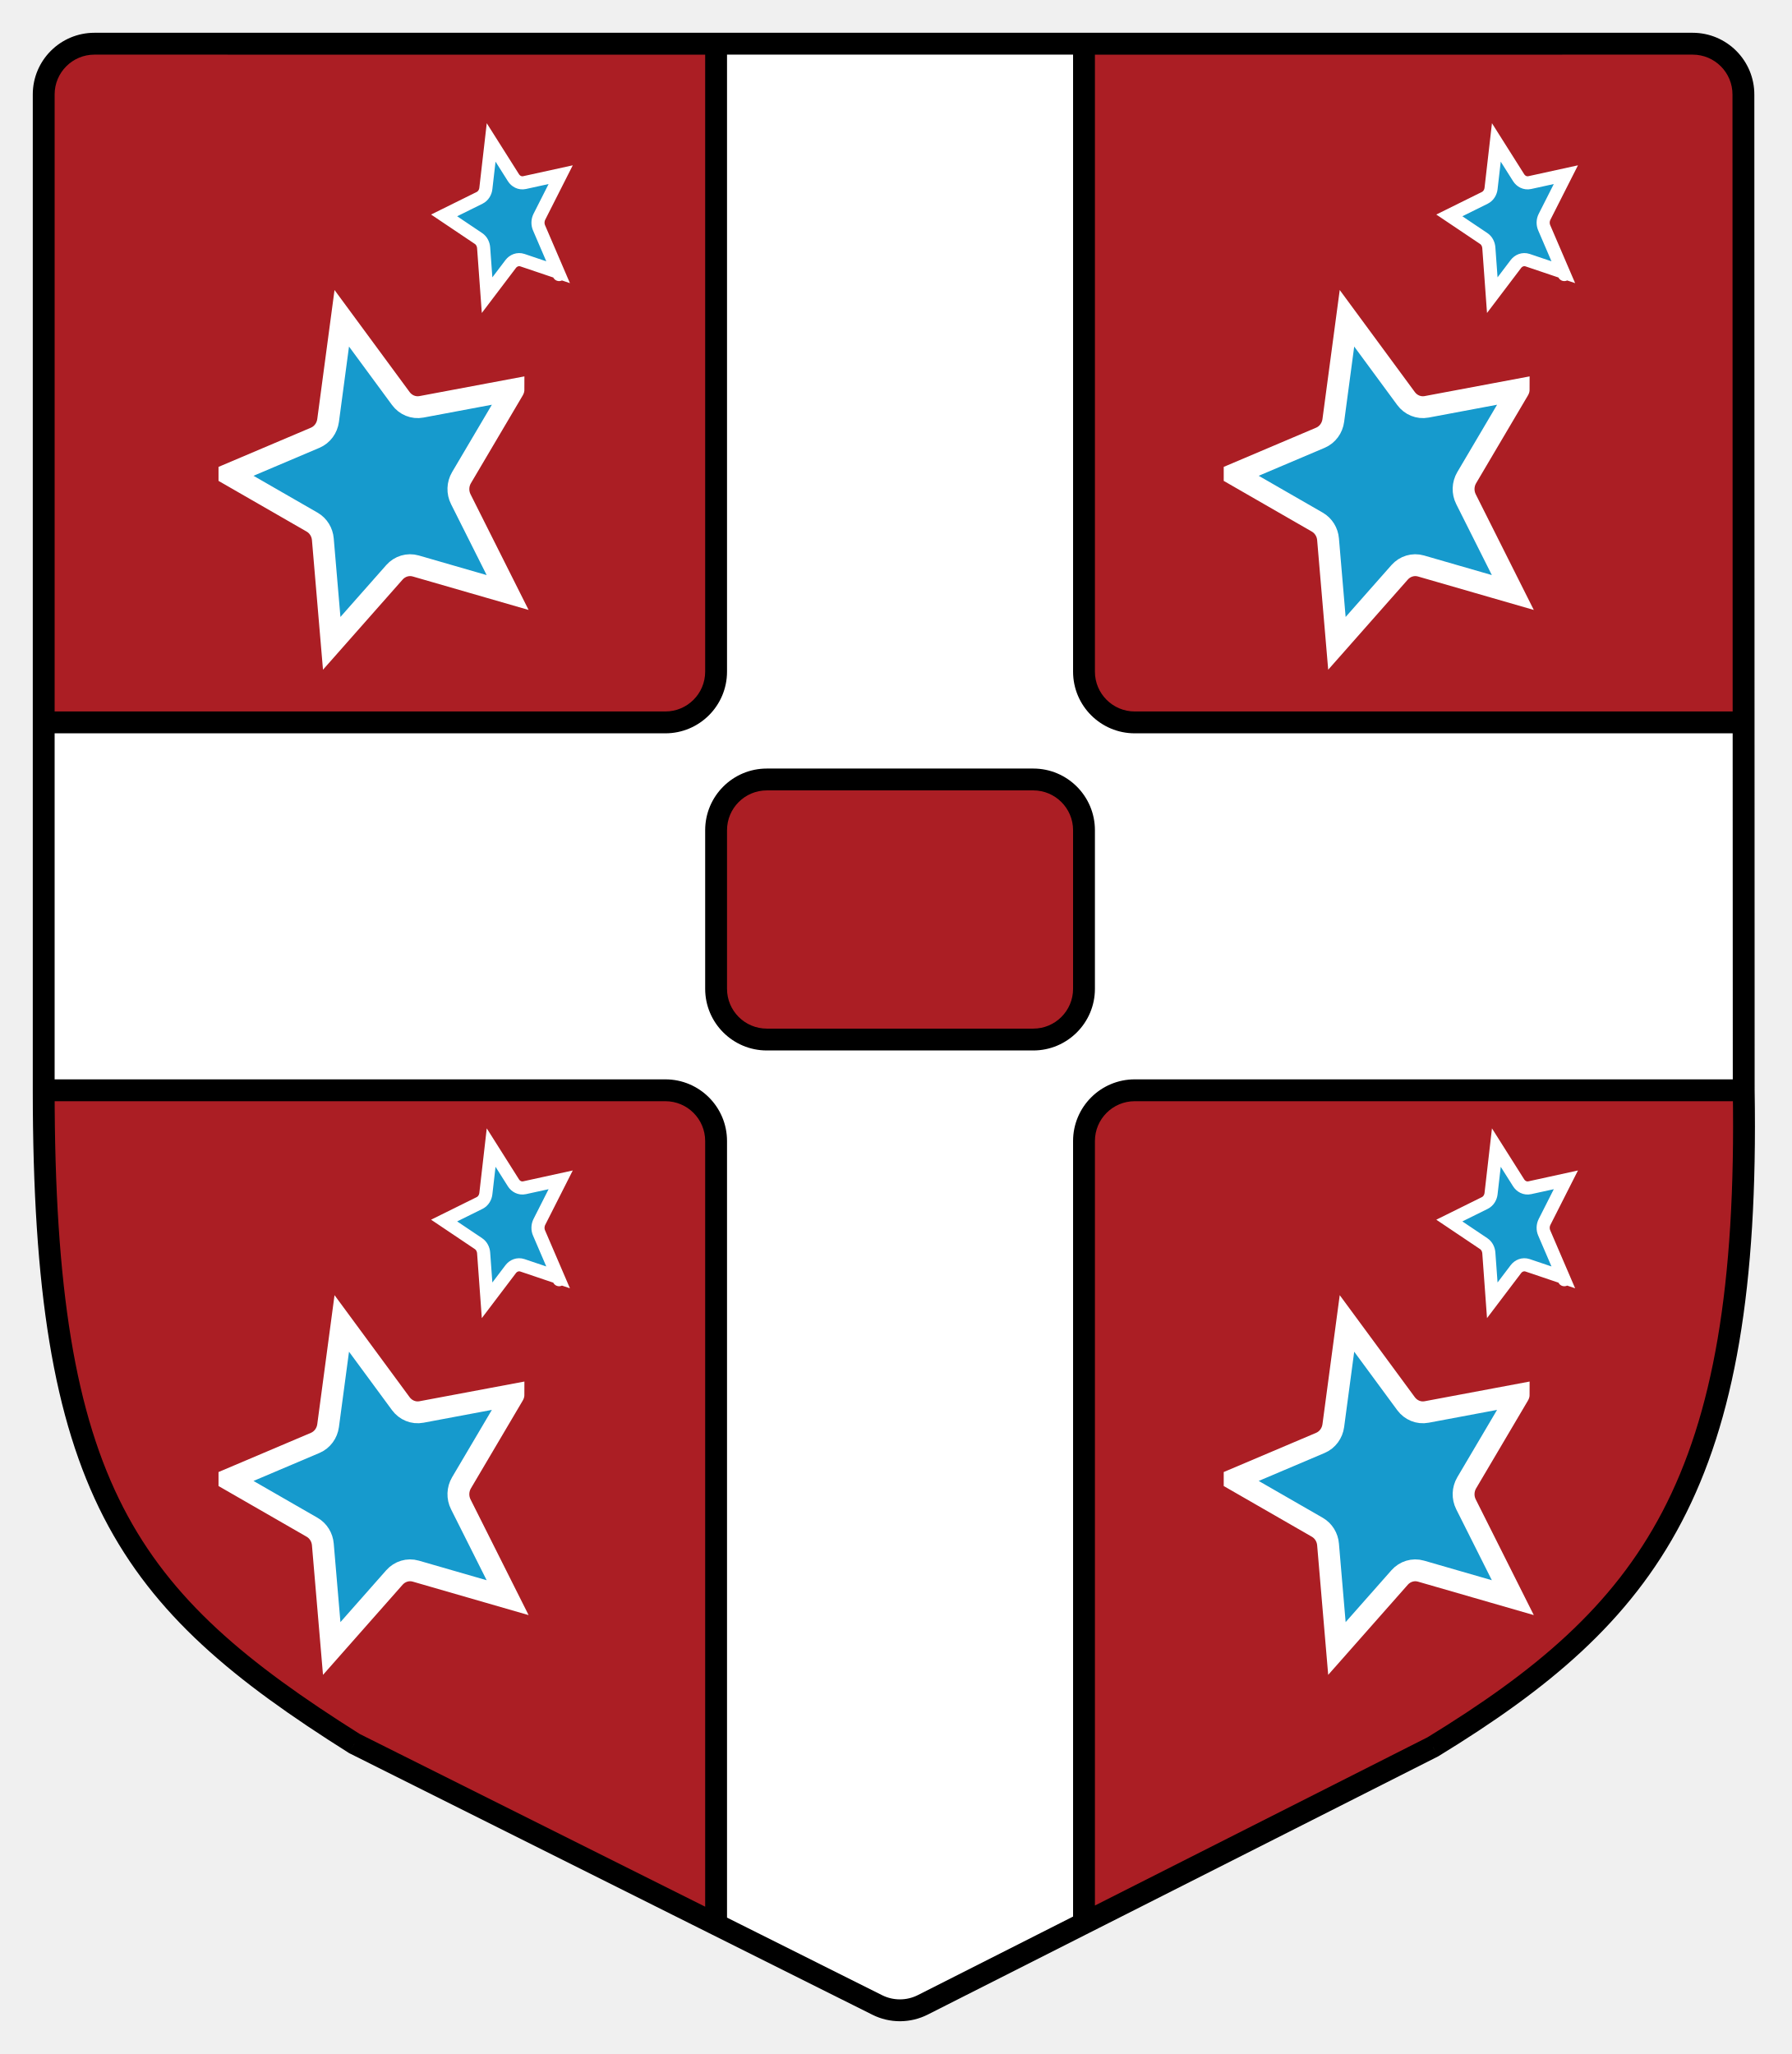
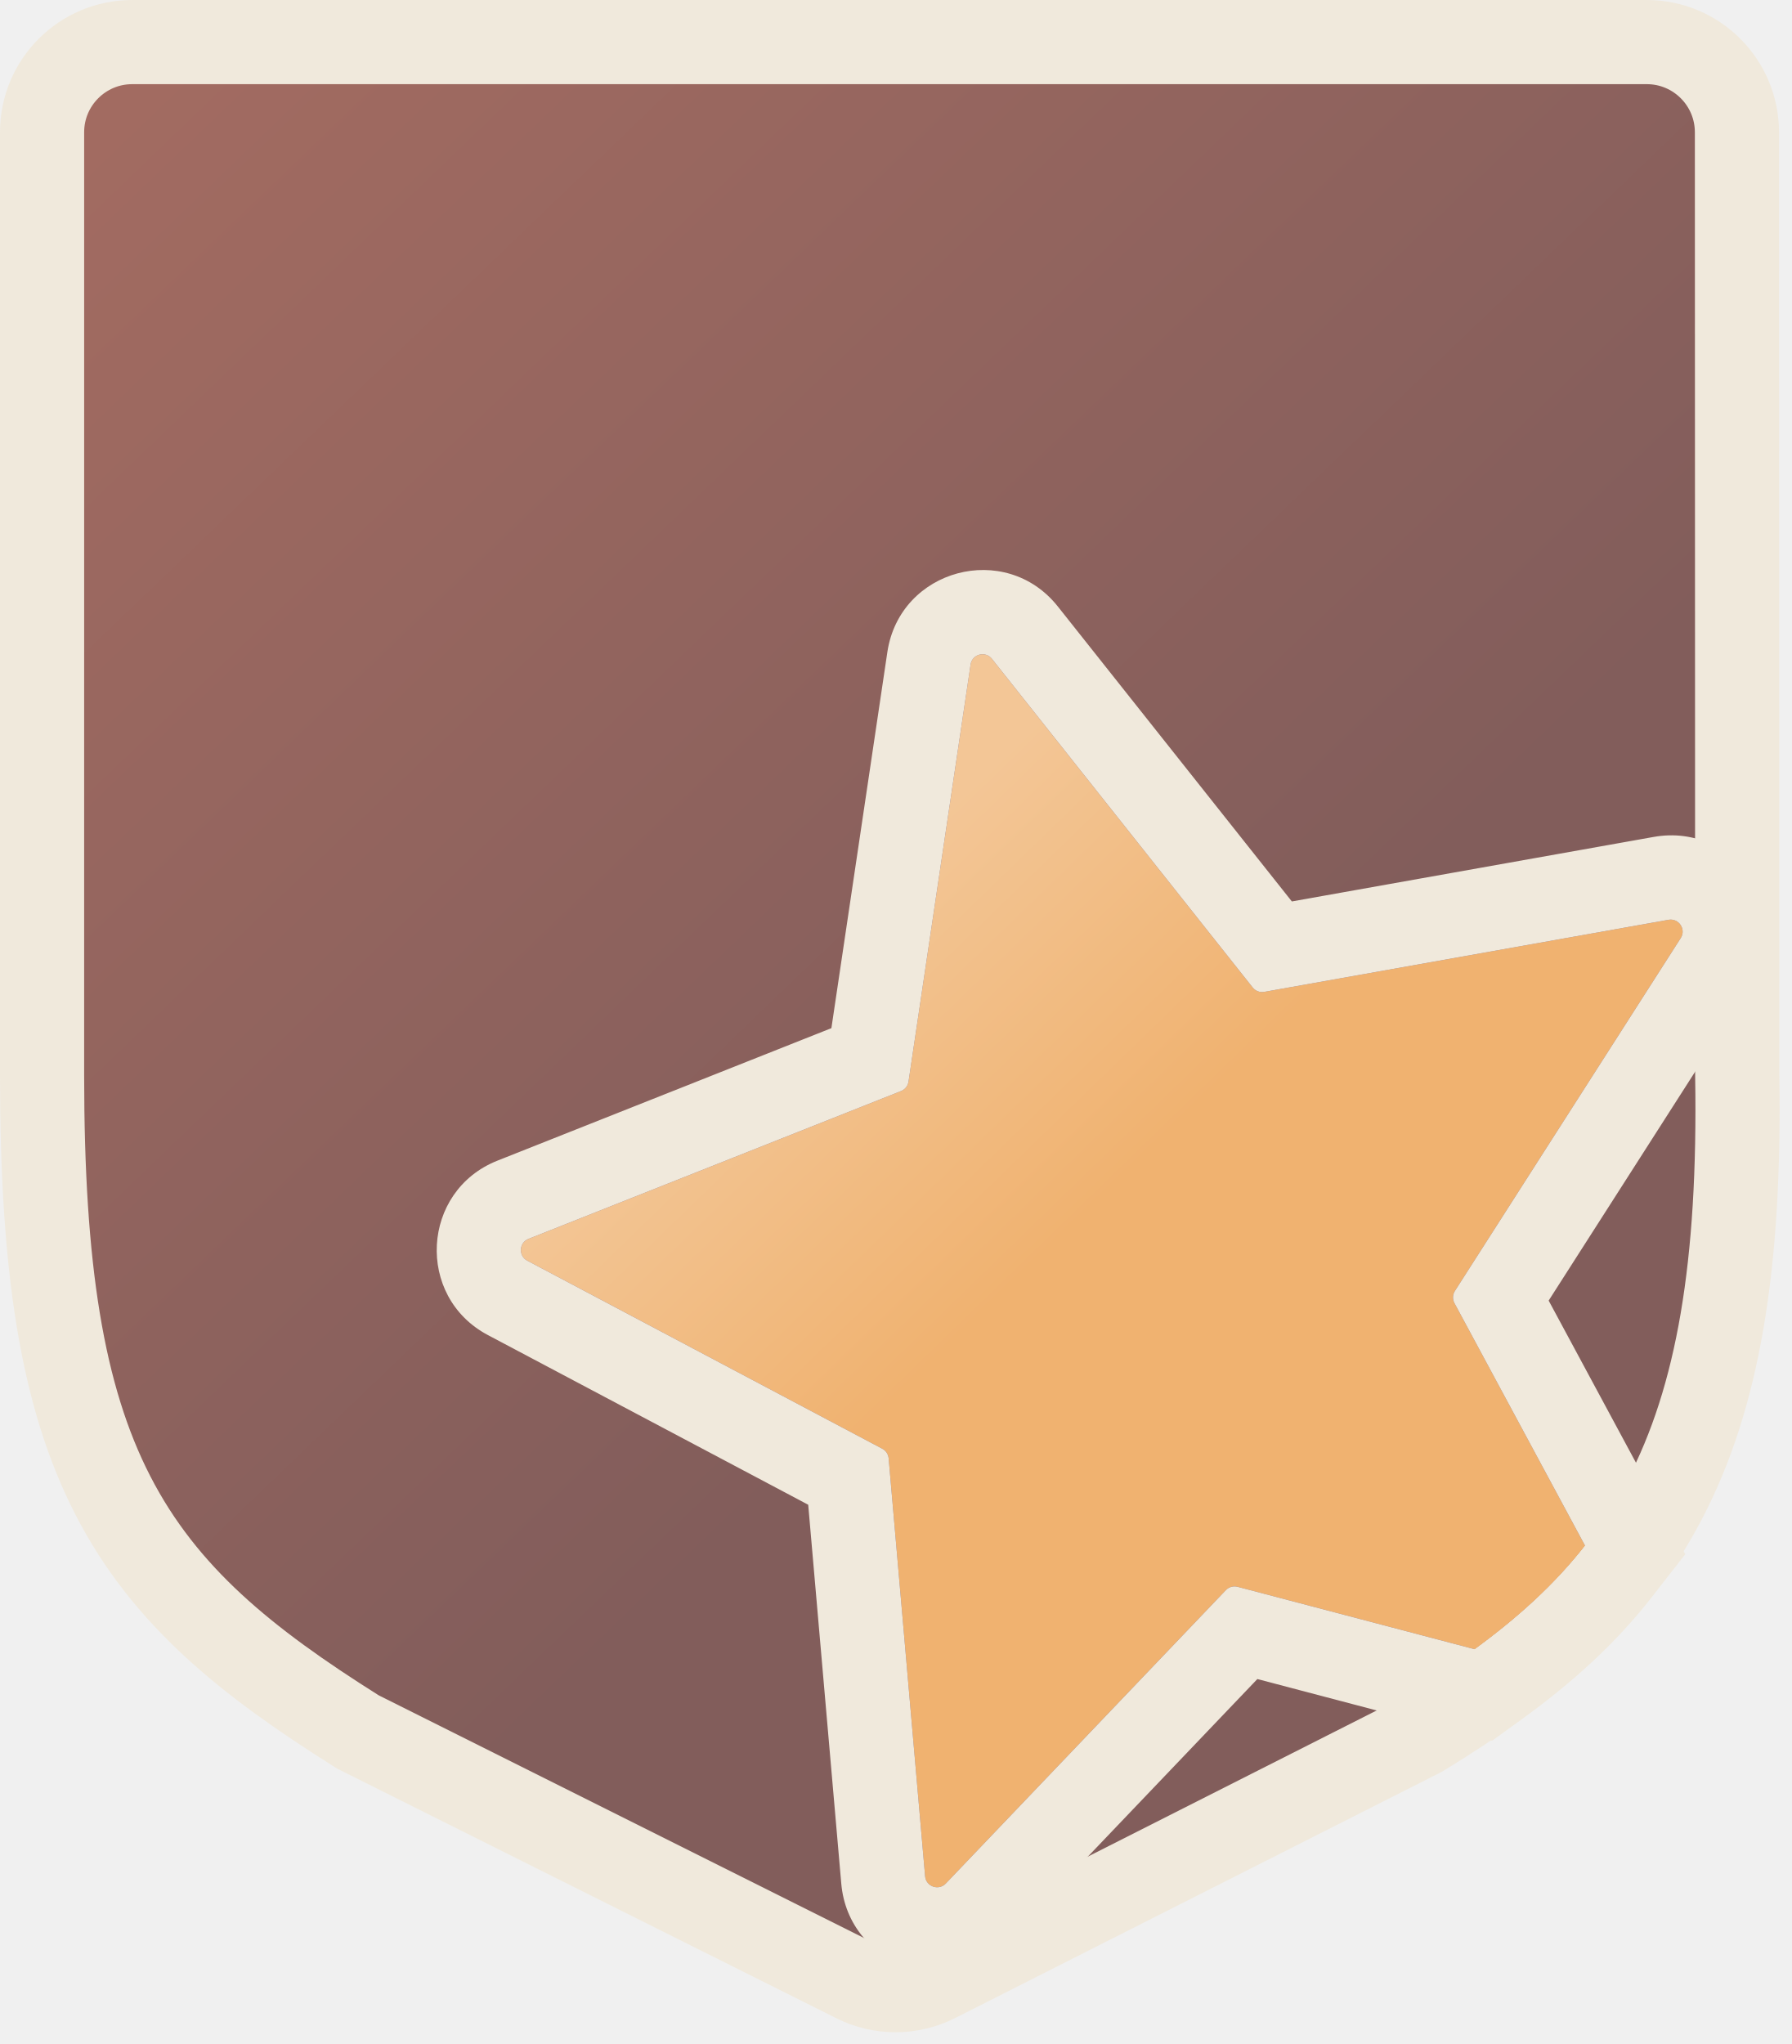
- <svg xmlns="http://www.w3.org/2000/svg" width="41" height="47" viewBox="0 0 41 47" fill="none">
-   <path d="M17.546 17.836H23.642C24.283 17.836 24.803 18.356 24.803 18.997V22.626C24.803 23.267 24.283 23.787 23.642 23.787H17.546C16.905 23.787 16.385 23.267 16.385 22.626V18.997C16.385 18.356 16.905 17.836 17.546 17.836Z" fill="#AB1E24" />
-   <path d="M32.786 39.971C37.759 36.928 40.048 33.962 39.898 24.948H25.964C25.323 24.948 24.803 25.468 24.803 26.109V44.009L32.786 39.971Z" fill="#AB1E24" />
-   <path d="M1 24.948C1.003 34.064 2.885 36.605 8.112 39.898L16.385 44.034V26.109C16.385 25.468 15.865 24.948 15.224 24.948H1Z" fill="#AB1E24" />
-   <path d="M39.895 16.53L39.891 2.168C39.894 1.524 39.373 1 38.729 1L24.803 1.001V15.369C24.803 16.01 25.323 16.53 25.964 16.53H39.895Z" fill="#AB1E24" />
-   <path fill-rule="evenodd" clip-rule="evenodd" d="M39.898 24.948L39.895 16.53H25.964C25.323 16.53 24.803 16.01 24.803 15.369V1.001L38.729 1H2.161L16.385 1.001V15.369C16.385 16.01 15.865 16.53 15.224 16.53H1V24.948H15.224C15.865 24.948 16.385 25.468 16.385 26.109V44.034L20.072 45.877C20.4 46.042 20.787 46.041 21.115 45.875L24.803 44.009V26.109C24.803 25.468 25.323 24.948 25.964 24.948H39.898ZM23.642 17.836H17.546C16.905 17.836 16.385 18.356 16.385 18.997V22.626C16.385 23.267 16.905 23.787 17.546 23.787H23.642C24.283 23.787 24.803 23.267 24.803 22.626V18.997C24.803 18.356 24.283 17.836 23.642 17.836Z" fill="white" />
-   <path d="M1 2.161V16.53H15.224C15.865 16.53 16.385 16.01 16.385 15.369V1.001L2.161 1C1.52 1 1 1.52 1 2.161Z" fill="#AB1E24" />
-   <path d="M39.891 2.168L39.641 2.167L39.641 2.168L39.891 2.168ZM1 24.948L0.75 24.948L0.75 24.948L1 24.948ZM20.072 45.877L20.183 45.654L20.183 45.654L20.072 45.877ZM8.112 39.898L7.979 40.109L7.989 40.116L8 40.121L8.112 39.898ZM32.786 39.971L32.898 40.194L32.907 40.19L32.916 40.184L32.786 39.971ZM21.115 45.875L21.228 46.098L21.228 46.098L21.115 45.875ZM16.385 1.001H16.635V0.751L16.385 0.751L16.385 1.001ZM24.803 1.001L24.803 0.751L24.553 0.751V1.001H24.803ZM39.895 16.53L40.145 16.53L40.145 16.53L39.895 16.53ZM39.641 2.168L39.648 24.948L40.148 24.948L40.141 2.168L39.641 2.168ZM1.25 24.948V2.161H0.75V24.948H1.25ZM8.245 39.686C5.642 38.046 3.912 36.617 2.819 34.492C1.723 32.36 1.251 29.496 1.25 24.948L0.75 24.948C0.751 29.516 1.222 32.48 2.374 34.721C3.53 36.968 5.355 38.456 7.979 40.109L8.245 39.686ZM39.648 24.952C39.722 29.442 39.188 32.388 38.041 34.583C36.897 36.772 35.127 38.245 32.655 39.758L32.916 40.184C35.418 38.653 37.279 37.122 38.484 34.814C39.688 32.512 40.223 29.468 40.148 24.944L39.648 24.952ZM19.96 46.101C20.359 46.301 20.829 46.3 21.228 46.098L21.002 45.652C20.745 45.782 20.441 45.783 20.183 45.654L19.96 46.101ZM40.141 2.17C40.145 1.387 39.512 0.75 38.729 0.75V1.25C39.235 1.25 39.644 1.661 39.641 2.167L40.141 2.17ZM1.25 2.161C1.25 1.658 1.658 1.25 2.161 1.25V0.75C1.382 0.75 0.75 1.382 0.75 2.161H1.25ZM1 25.198H15.224V24.698H1V25.198ZM25.964 25.198H39.898V24.698H25.964V25.198ZM24.553 1.001V15.369H25.053V1.001H24.553ZM25.964 16.78H39.895V16.28H25.964V16.78ZM17.546 18.086H23.642V17.586H17.546V18.086ZM24.553 18.997V22.626H25.053V18.997H24.553ZM23.642 23.537H17.546V24.037H23.642V23.537ZM16.635 22.626V18.997H16.135V22.626H16.635ZM24.553 22.626C24.553 23.129 24.145 23.537 23.642 23.537V24.037C24.421 24.037 25.053 23.405 25.053 22.626H24.553ZM23.642 18.086C24.145 18.086 24.553 18.494 24.553 18.997H25.053C25.053 18.218 24.421 17.586 23.642 17.586V18.086ZM16.135 15.369C16.135 15.872 15.727 16.28 15.224 16.28V16.78C16.003 16.78 16.635 16.148 16.635 15.369H16.135ZM17.546 17.586C16.767 17.586 16.135 18.218 16.135 18.997H16.635C16.635 18.494 17.043 18.086 17.546 18.086V17.586ZM24.553 15.369C24.553 16.148 25.185 16.78 25.964 16.78V16.28C25.461 16.28 25.053 15.872 25.053 15.369H24.553ZM17.546 23.537C17.043 23.537 16.635 23.129 16.635 22.626H16.135C16.135 23.405 16.767 24.037 17.546 24.037V23.537ZM15.224 25.198C15.727 25.198 16.135 25.606 16.135 26.109H16.635C16.635 25.33 16.003 24.698 15.224 24.698V25.198ZM25.964 24.698C25.185 24.698 24.553 25.33 24.553 26.109H25.053C25.053 25.606 25.461 25.198 25.964 25.198V24.698ZM2.161 1.25H38.729V0.75H2.161V1.25ZM0.75 2.161V16.53H1.25V2.161H0.75ZM0.75 16.53V24.948H1.25V16.53H0.75ZM16.135 26.109V44.034H16.635V26.109H16.135ZM16.273 44.258L19.96 46.101L20.183 45.654L16.497 43.81L16.273 44.258ZM21.228 46.098L24.916 44.232L24.69 43.786L21.002 45.652L21.228 46.098ZM24.916 44.232L32.898 40.194L32.673 39.748L24.69 43.786L24.916 44.232ZM24.553 26.109V44.009H25.053V26.109H24.553ZM24.553 44.009V44.107H25.053V44.009H24.553ZM16.135 44.034V44.107H16.635V44.034H16.135ZM16.497 43.81L8.224 39.674L8 40.121L16.273 44.258L16.497 43.81ZM15.224 16.28H1V16.78H15.224V16.28ZM16.135 1.001V15.369H16.635V1.001H16.135ZM16.385 0.751L2.161 0.75L2.161 1.25L16.385 1.251L16.385 0.751ZM24.803 1.251L38.729 1.25L38.729 0.75L24.803 0.751L24.803 1.251ZM39.645 16.53L39.648 24.948L40.148 24.948L40.145 16.53L39.645 16.53ZM40.145 16.53L40.141 2.168L39.641 2.168L39.645 16.53L40.145 16.53Z" fill="black" />
-   <path d="M7.507 9.623L7.82 7.283L9.172 9.12C9.28 9.266 9.46 9.344 9.644 9.309L11.749 8.914C11.749 8.915 11.749 8.916 11.748 8.917L10.559 10.931C10.471 11.081 10.465 11.267 10.543 11.422L11.615 13.558L9.514 12.951C9.334 12.899 9.147 12.959 9.026 13.095L7.59 14.721L7.387 12.34C7.374 12.18 7.285 12.03 7.141 11.947L5.25 10.859C5.25 10.858 5.25 10.858 5.25 10.858C5.25 10.857 5.25 10.855 5.25 10.853C5.25 10.851 5.25 10.85 5.25 10.849L7.211 10.017C7.376 9.947 7.484 9.793 7.507 9.623Z" fill="#169ACD" stroke="white" stroke-width="0.5" />
-   <path d="M30.507 9.623L30.82 7.283L32.172 9.12C32.28 9.266 32.46 9.344 32.644 9.309L34.749 8.914C34.749 8.915 34.749 8.916 34.748 8.917L33.559 10.931C33.471 11.081 33.465 11.267 33.543 11.422L34.615 13.558L32.514 12.951C32.334 12.899 32.147 12.959 32.026 13.095L30.59 14.721L30.387 12.34C30.374 12.18 30.285 12.03 30.141 11.947L28.25 10.859C28.25 10.858 28.25 10.858 28.25 10.858C28.25 10.857 28.25 10.855 28.25 10.853C28.25 10.851 28.25 10.85 28.25 10.849L30.211 10.017C30.376 9.947 30.484 9.793 30.507 9.623Z" fill="#169ACD" stroke="white" stroke-width="0.5" />
-   <path d="M30.507 32.623L30.82 30.283L32.172 32.12C32.28 32.266 32.46 32.344 32.644 32.309L34.749 31.914C34.749 31.915 34.749 31.916 34.748 31.917L33.559 33.931C33.471 34.081 33.465 34.267 33.543 34.422L34.615 36.558L32.514 35.951C32.334 35.899 32.147 35.959 32.026 36.095L30.59 37.721L30.387 35.34C30.374 35.18 30.285 35.03 30.141 34.947L28.25 33.859C28.25 33.858 28.25 33.858 28.25 33.858C28.25 33.857 28.25 33.855 28.25 33.853C28.25 33.851 28.25 33.85 28.25 33.849L30.211 33.017C30.376 32.947 30.484 32.793 30.507 32.623Z" fill="#169ACD" stroke="white" stroke-width="0.5" />
-   <path d="M7.507 32.623L7.82 30.283L9.172 32.12C9.28 32.266 9.46 32.344 9.644 32.309L11.749 31.914C11.749 31.915 11.749 31.916 11.748 31.917L10.559 33.931C10.471 34.081 10.465 34.267 10.543 34.422L11.615 36.558L9.514 35.951C9.334 35.899 9.147 35.959 9.026 36.095L7.59 37.721L7.387 35.34C7.374 35.18 7.285 35.03 7.141 34.947L5.25 33.859C5.25 33.858 5.25 33.858 5.25 33.858C5.25 33.857 5.25 33.855 5.25 33.853C5.25 33.851 5.25 33.85 5.25 33.849L7.211 33.017C7.376 32.947 7.484 32.793 7.507 32.623Z" fill="#169ACD" stroke="white" stroke-width="0.5" />
-   <path d="M11.117 4.312L11.238 3.259L11.748 4.066C11.798 4.145 11.893 4.202 12.003 4.178L12.829 3.997L12.341 4.961C12.302 5.04 12.299 5.134 12.334 5.214L12.77 6.229L11.953 5.953C11.847 5.918 11.745 5.963 11.686 6.04L11.145 6.754L11.066 5.67C11.06 5.591 11.023 5.507 10.948 5.457L10.162 4.929L10.972 4.528C11.061 4.484 11.108 4.395 11.117 4.312ZM12.793 6.282C12.793 6.282 12.793 6.283 12.793 6.282L12.793 6.282Z" fill="#169ACD" stroke="white" stroke-width="0.3" />
-   <path d="M34.117 4.312L34.238 3.259L34.748 4.066C34.798 4.145 34.893 4.202 35.003 4.178L35.829 3.997L35.341 4.961C35.301 5.04 35.299 5.134 35.334 5.214L35.77 6.229L34.953 5.953C34.847 5.918 34.745 5.963 34.686 6.04L34.145 6.754L34.066 5.67C34.06 5.591 34.023 5.507 33.948 5.457L33.162 4.929L33.972 4.528C34.061 4.484 34.108 4.395 34.117 4.312ZM35.793 6.282C35.793 6.282 35.793 6.283 35.793 6.282L35.793 6.282Z" fill="#169ACD" stroke="white" stroke-width="0.3" />
-   <path d="M34.117 27.312L34.238 26.259L34.748 27.066C34.798 27.145 34.893 27.202 35.003 27.178L35.829 26.997L35.341 27.961C35.301 28.04 35.299 28.134 35.334 28.214L35.77 29.229L34.953 28.953C34.847 28.918 34.745 28.963 34.686 29.04L34.145 29.754L34.066 28.67C34.06 28.591 34.023 28.507 33.948 28.457L33.162 27.929L33.972 27.528C34.061 27.484 34.108 27.395 34.117 27.312ZM35.793 29.282C35.793 29.282 35.793 29.283 35.793 29.282L35.793 29.282Z" fill="#169ACD" stroke="white" stroke-width="0.3" />
-   <path d="M11.117 27.312L11.238 26.259L11.748 27.066C11.798 27.145 11.893 27.202 12.003 27.178L12.829 26.997L12.341 27.961C12.302 28.04 12.299 28.134 12.334 28.214L12.77 29.229L11.953 28.953C11.847 28.918 11.745 28.963 11.686 29.04L11.145 29.754L11.066 28.67C11.06 28.591 11.023 28.507 10.948 28.457L10.162 27.929L10.972 27.528C11.061 27.484 11.108 27.395 11.117 27.312ZM12.793 29.282C12.793 29.282 12.793 29.283 12.793 29.282L12.793 29.282Z" fill="#169ACD" stroke="white" stroke-width="0.3" />
+ <svg xmlns="http://www.w3.org/2000/svg" width="149" height="170" viewBox="0 0 149 170" fill="none">
+   <path d="M11 3.5H11C6.858 3.5 3.5 6.858 3.5 11V60.5L3.5 89.5L3.5 89.501C3.505 105.346 5.122 116.077 9.388 124.373C13.702 132.762 20.488 138.2 29.635 143.961L29.78 144.053L29.935 144.13L58.435 158.38L71.135 164.731C73.258 165.792 75.758 165.786 77.875 164.715L90.58 158.288L118.08 144.376L118.206 144.312L118.327 144.238C127.105 138.866 133.991 133.282 138.47 124.71C142.911 116.213 144.76 105.22 144.5 89.471L144.491 60.499L144.476 11.033C144.494 6.879 141.131 3.5 136.976 3.5H136.975H11Z" fill="url(#paint0_linear_509_23)" stroke="#F0E9DC" stroke-width="7" />
+   <mask id="path-2-outside-1_509_23" maskUnits="userSpaceOnUse" x="35.327" y="46.414" width="112" height="118" fill="black">
+     <rect fill="white" x="35.327" y="46.414" width="112" height="118" />
+     <path fill-rule="evenodd" clip-rule="evenodd" d="M131.843 128.556L120.979 108.382C120.807 108.062 120.822 107.675 121.017 107.369L139.801 78.022C140.271 77.288 139.641 76.346 138.783 76.499L105.157 82.494C104.795 82.558 104.427 82.419 104.198 82.131L82.506 54.794C81.962 54.108 80.862 54.402 80.733 55.268L75.569 89.961C75.517 90.314 75.28 90.612 74.949 90.743L43.958 103.038C43.165 103.353 43.105 104.452 43.859 104.851L73.388 120.493C73.687 120.651 73.886 120.951 73.916 121.289L76.95 156.051C77.025 156.908 78.075 157.277 78.669 156.654L101.966 132.252C102.217 131.989 102.592 131.883 102.944 131.976L122.668 137.168C126.265 134.545 129.319 131.776 131.843 128.556Z" />
+   </mask>
+   <path fill-rule="evenodd" clip-rule="evenodd" d="M131.843 128.556L120.979 108.382C120.807 108.062 120.822 107.675 121.017 107.369L139.801 78.022C140.271 77.288 139.641 76.346 138.783 76.499L105.157 82.494C104.795 82.558 104.427 82.419 104.198 82.131L82.506 54.794C81.962 54.108 80.862 54.402 80.733 55.268L75.569 89.961C75.517 90.314 75.28 90.612 74.949 90.743L43.958 103.038C43.165 103.353 43.105 104.452 43.859 104.851L73.388 120.493C73.687 120.651 73.886 120.951 73.916 121.289L76.95 156.051C77.025 156.908 78.075 157.277 78.669 156.654L101.966 132.252C102.217 131.989 102.592 131.883 102.944 131.976L122.668 137.168C126.265 134.545 129.319 131.776 131.843 128.556Z" fill="url(#paint1_linear_509_23)" />
+   <path d="M120.979 108.382L114.816 111.701L114.816 111.701L120.979 108.382ZM131.843 128.556L137.352 132.874L140.178 129.27L138.006 125.237L131.843 128.556ZM121.017 107.369L126.913 111.142L126.913 111.142L121.017 107.369ZM139.801 78.022L145.696 81.796L145.696 81.796L139.801 78.022ZM138.783 76.499L140.011 83.39L140.011 83.39L138.783 76.499ZM105.157 82.494L106.385 89.385L106.385 89.385L105.157 82.494ZM104.198 82.131L98.715 86.482L98.715 86.482L104.198 82.131ZM82.506 54.794L77.022 59.145L77.022 59.145L82.506 54.794ZM80.733 55.268L87.657 56.298L87.657 56.298L80.733 55.268ZM75.569 89.961L82.493 90.992L75.569 89.961ZM74.949 90.743L72.368 84.237L72.368 84.237L74.949 90.743ZM43.958 103.038L46.539 109.545L46.539 109.545L43.958 103.038ZM43.859 104.851L47.135 98.665L47.135 98.665L43.859 104.851ZM73.388 120.493L70.111 126.678L70.111 126.678L73.388 120.493ZM73.916 121.289L80.889 120.681L80.889 120.681L73.916 121.289ZM76.95 156.051L83.923 155.442L83.923 155.442L76.95 156.051ZM78.669 156.654L73.606 151.821L73.606 151.821L78.669 156.654ZM101.966 132.252L96.903 127.418L96.903 127.418L101.966 132.252ZM102.944 131.976L104.726 125.206L104.726 125.206L102.944 131.976ZM122.668 137.168L120.886 143.938L124.104 144.785L126.793 142.824L122.668 137.168ZM114.816 111.701L125.68 131.875L138.006 125.237L127.142 105.063L114.816 111.701ZM115.122 103.595C113.556 106.041 113.439 109.144 114.816 111.701L127.142 105.063C128.175 106.981 128.087 109.308 126.913 111.142L115.122 103.595ZM133.905 74.249L115.122 103.595L126.913 111.142L145.696 81.796L133.905 74.249ZM140.011 83.39C134.861 84.308 131.085 78.655 133.905 74.249L145.696 81.796C149.457 75.921 144.421 68.383 137.554 69.607L140.011 83.39ZM106.385 89.385L140.011 83.39L137.554 69.607L103.928 75.602L106.385 89.385ZM98.715 86.482C100.543 88.786 103.489 89.901 106.385 89.385L103.928 75.602C106.1 75.215 108.31 76.051 109.681 77.78L98.715 86.482ZM77.022 59.145L98.715 86.482L109.681 77.78L87.989 50.442L77.022 59.145ZM87.657 56.298C86.884 61.491 80.286 63.257 77.022 59.145L87.989 50.442C83.638 44.959 74.84 47.313 73.809 54.237L87.657 56.298ZM82.493 90.992L87.657 56.298L73.809 54.237L68.646 88.93L82.493 90.992ZM77.53 97.25C80.182 96.198 82.073 93.813 82.493 90.992L68.646 88.93C68.961 86.814 70.379 85.025 72.368 84.237L77.53 97.25ZM46.539 109.545L77.53 97.25L72.368 84.237L41.377 96.531L46.539 109.545ZM47.135 98.665C51.658 101.061 51.297 107.657 46.539 109.545L41.377 96.531C35.032 99.048 34.551 107.842 40.582 111.037L47.135 98.665ZM76.664 114.307L47.135 98.665L40.582 111.037L70.111 126.678L76.664 114.307ZM80.889 120.681C80.653 117.977 79.062 115.577 76.664 114.307L70.111 126.678C68.312 125.726 67.119 123.926 66.942 121.898L80.889 120.681ZM83.923 155.442L80.889 120.681L66.942 121.898L69.976 156.659L83.923 155.442ZM73.606 151.821C77.171 148.086 83.475 150.299 83.923 155.442L69.976 156.659C70.575 163.517 78.979 166.467 83.733 161.488L73.606 151.821ZM96.903 127.418L73.606 151.821L83.733 161.488L107.029 137.086L96.903 127.418ZM104.726 125.206C101.91 124.465 98.914 125.312 96.903 127.418L107.029 137.086C105.521 138.665 103.274 139.301 101.162 138.745L104.726 125.206ZM124.45 130.399L104.726 125.206L101.162 138.745L120.886 143.938L124.45 130.399ZM126.793 142.824C130.76 139.931 134.33 136.73 137.352 132.874L126.334 124.238C124.308 126.822 121.77 129.159 118.543 131.513L126.793 142.824Z" fill="#F0E9DC" mask="url(#path-2-outside-1_509_23)" />
+   <defs>
+     <linearGradient id="paint0_linear_509_23" x1="9" y1="10.5" x2="129" y2="135.5" gradientUnits="userSpaceOnUse">
+       <stop stop-color="#A26B61" />
+       <stop offset="0.698" stop-color="#825D5B" />
+     </linearGradient>
+     <linearGradient id="paint1_linear_509_23" x1="61" y1="66" x2="126.5" y2="133.5" gradientUnits="userSpaceOnUse">
+       <stop offset="0.141" stop-color="#F3C696" />
+       <stop offset="0.484" stop-color="#F0B270" />
+     </linearGradient>
+   </defs>
</svg>
